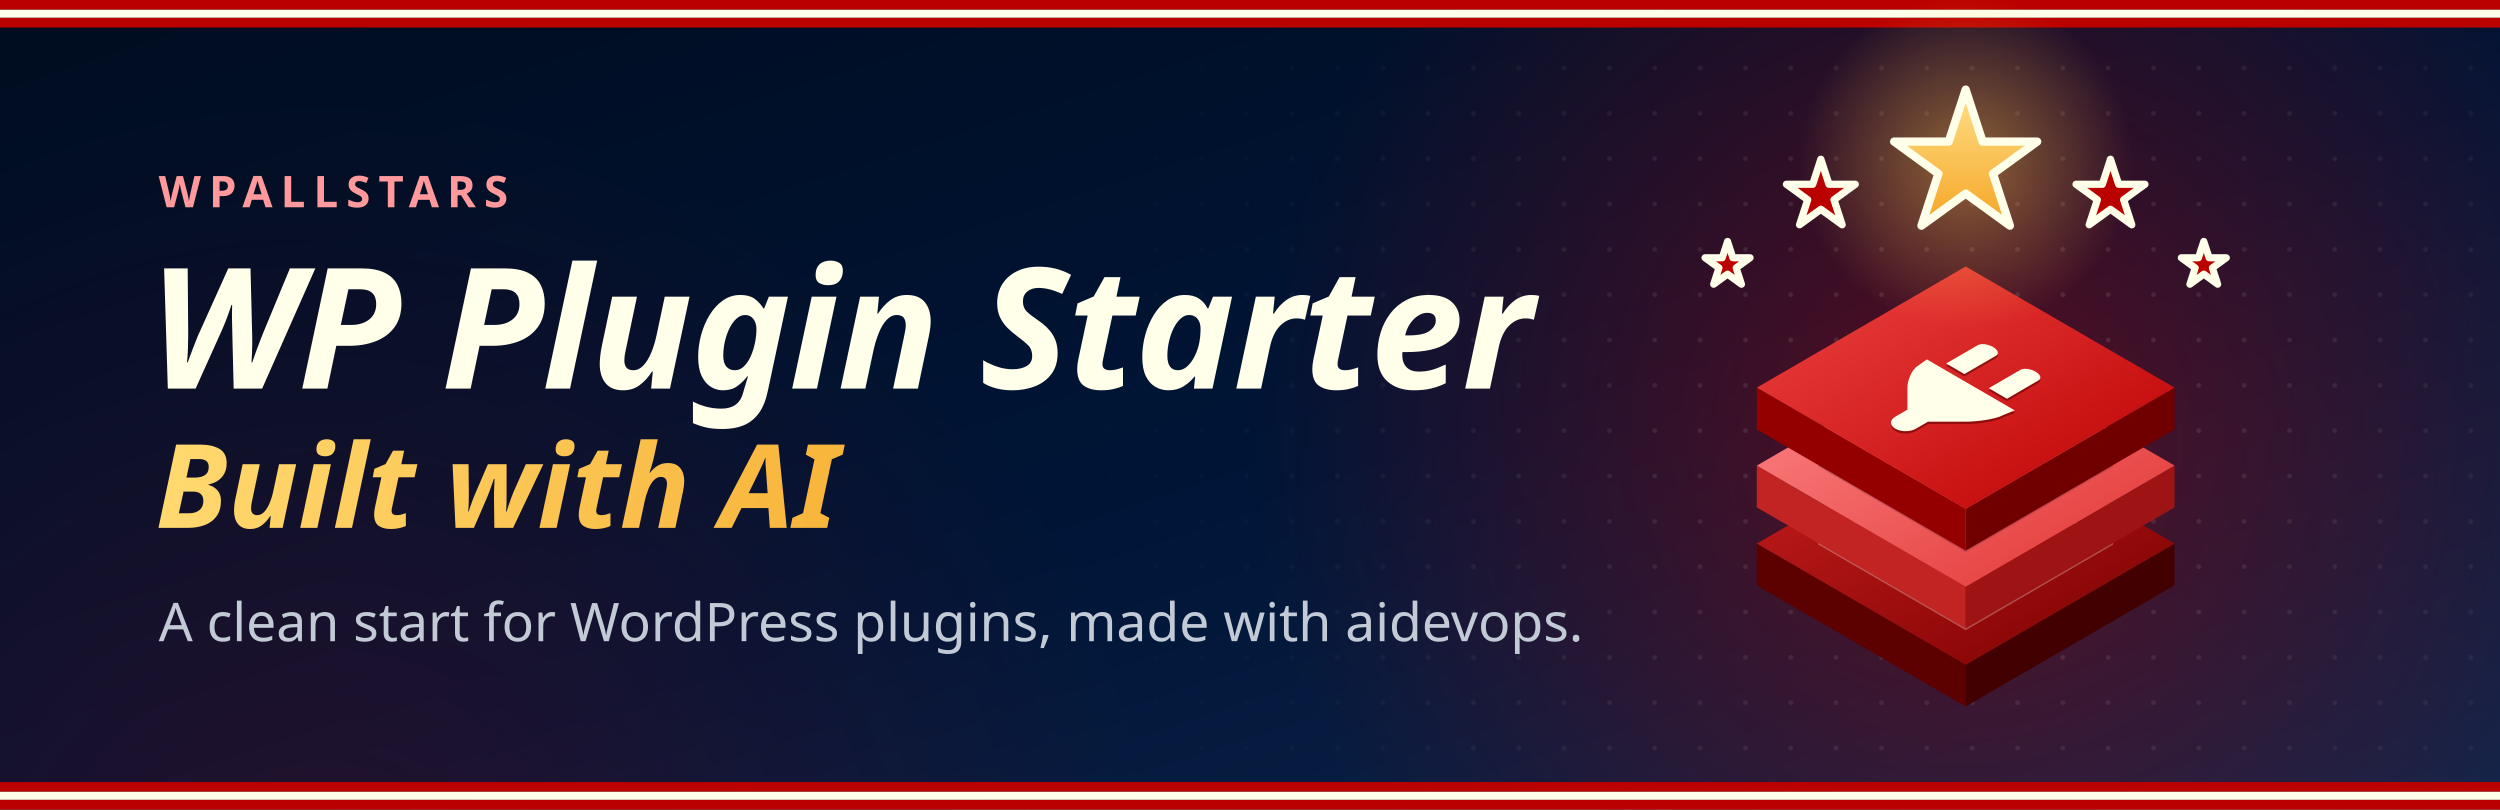
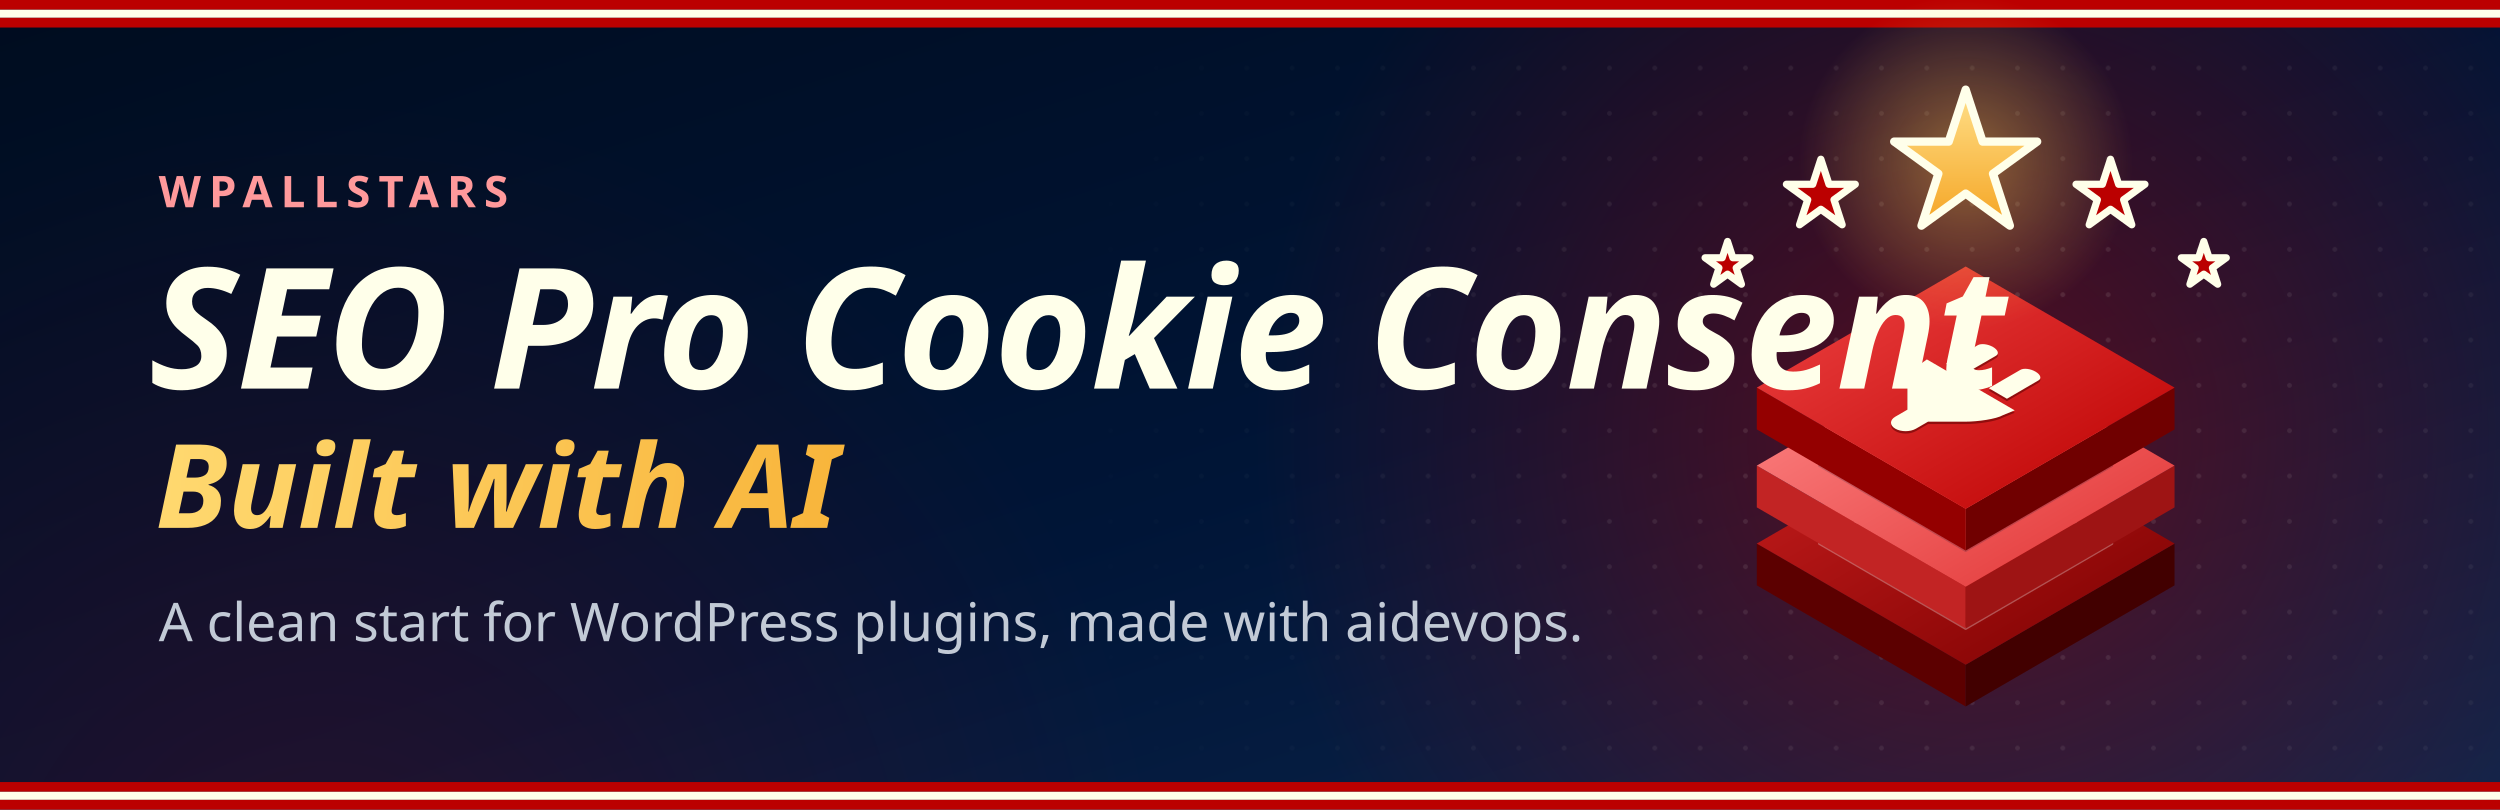
<svg xmlns="http://www.w3.org/2000/svg" xmlns:xlink="http://www.w3.org/1999/xlink" width="1544" height="500" viewBox="0 0 1544 500">
  <defs>
    <linearGradient id="bg" x1="0" y1="0" x2="1" y2="1">
      <stop offset="0" stop-color="#000c1f" />
      <stop offset="0.55" stop-color="#001537" />
      <stop offset="1" stop-color="#0d264d" />
    </linearGradient>
    <radialGradient id="glow-blue" cx="1214" cy="270" r="440" gradientUnits="userSpaceOnUse">
      <stop offset="0" stop-color="#bb0000" stop-opacity="0.45" />
      <stop offset="1" stop-color="#bb0000" stop-opacity="0" />
    </radialGradient>
    <radialGradient id="glow-red" cx="200" cy="580" r="520" gradientUnits="userSpaceOnUse">
      <stop offset="0" stop-color="#bb0000" stop-opacity="0.2" />
      <stop offset="1" stop-color="#bb0000" stop-opacity="0" />
    </radialGradient>
    <radialGradient id="glow-gold" cx="1214" cy="76" r="120" gradientUnits="userSpaceOnUse">
      <stop offset="0" stop-color="#ffc94d" stop-opacity="0.45" />
      <stop offset="1" stop-color="#ffc94d" stop-opacity="0" />
    </radialGradient>
    <radialGradient id="dots-fade" cx="1214" cy="260" r="560" gradientUnits="userSpaceOnUse">
      <stop offset="0" stop-color="#fff" stop-opacity="1" />
      <stop offset="1" stop-color="#fff" stop-opacity="0" />
    </radialGradient>
    <pattern id="dots" width="28" height="28" patternUnits="userSpaceOnUse">
      <circle cx="14" cy="14" r="1.5" fill="#ffffea" fill-opacity="0.12" />
    </pattern>
    <mask id="dots-mask">
      <rect width="1544" height="500" fill="url(#dots-fade)" />
    </mask>
    <linearGradient id="gold" x1="0" y1="0" x2="0" y2="1">
      <stop offset="0" stop-color="#ffe08a" />
      <stop offset="1" stop-color="#f5a524" />
    </linearGradient>
    <linearGradient id="gold-text" x1="96" y1="280" x2="700" y2="340" gradientUnits="userSpaceOnUse">
      <stop offset="0" stop-color="#ffd970" />
      <stop offset="1" stop-color="#f5a524" />
    </linearGradient>
    <linearGradient id="gold-text-details" x1="96" y1="224" x2="700" y2="284" gradientUnits="userSpaceOnUse">
      <stop offset="0" stop-color="#ffd970" />
      <stop offset="1" stop-color="#f5a524" />
    </linearGradient>
    <linearGradient id="top-red" x1="0" y1="0" x2="1" y2="1">
      <stop offset="0" stop-color="#ef4444" />
      <stop offset="1" stop-color="#bb0000" />
    </linearGradient>
    <linearGradient id="top-cream" x1="0" y1="0" x2="1" y2="1">
      <stop offset="0" stop-color="#ff8a8a" />
      <stop offset="1" stop-color="#e03131" />
    </linearGradient>
    <linearGradient id="top-blue" x1="0" y1="0" x2="1" y2="1">
      <stop offset="0" stop-color="#c81e1e" />
      <stop offset="1" stop-color="#7a0000" />
    </linearGradient>
    <polygon id="star" points="0,-1 0.225,-0.309 0.951,-0.309 0.363,0.118 0.588,0.809 0,0.382 -0.588,0.809 -0.363,0.118 -0.951,-0.309 -0.225,-0.309" />
  </defs>
  <rect width="1544" height="500" fill="url(#bg)" />
  <rect width="1544" height="500" fill="url(#glow-red)" />
  <rect width="1544" height="500" fill="url(#glow-blue)" />
  <rect width="1544" height="500" fill="url(#dots)" mask="url(#dots-mask)" />
  <g>
    <rect y="0" width="1544" height="6" fill="#bb0000" />
    <rect y="6" width="1544" height="5" fill="#ffffea" />
    <rect y="11" width="1544" height="6" fill="#bb0000" />
    <rect y="483" width="1544" height="6" fill="#bb0000" />
    <rect y="489" width="1544" height="5" fill="#ffffea" />
    <rect y="494" width="1544" height="6" fill="#bb0000" />
  </g>
  <g transform="translate(1214 248) scale(0.86) translate(-1214 -248)">
    <g stroke-linejoin="round">
      <g transform="translate(0 350)">
        <polygon points="1064,0 1214,87 1214,117 1064,30" fill="#5c0000" />
        <polygon points="1214,87 1364,0 1364,30 1214,117" fill="#420000" />
        <polygon points="1214,-87 1364,0 1214,87 1064,0" fill="url(#top-blue)" />
        <polygon points="1214,-61 1319,0 1214,61 1109,0" fill="none" stroke="#ffffff" stroke-opacity="0.3" stroke-width="2" />
      </g>
      <g transform="translate(0 294)">
        <polygon points="1064,0 1214,87 1214,117 1064,30" fill="#c22424" />
        <polygon points="1214,87 1364,0 1364,30 1214,117" fill="#9e1414" />
        <polygon points="1214,-87 1364,0 1214,87 1064,0" fill="url(#top-cream)" />
        <polygon points="1214,-61 1319,0 1214,61 1109,0" fill="none" stroke="#001537" stroke-opacity="0.18" stroke-width="2" />
      </g>
      <g transform="translate(0 238)">
        <polygon points="1064,0 1214,87 1214,117 1064,30" fill="#940000" />
        <polygon points="1214,87 1364,0 1364,30 1214,117" fill="#700000" />
        <polygon points="1214,-87 1364,0 1214,87 1064,0" fill="url(#top-red)" />
        <g transform="matrix(4.95 2.871 -4.95 2.871 1214 -57.42)">
          <path fill="#5c0000" fill-opacity="0.55" transform="translate(0.3 0.3) rotate(-45 10 10)" d="M13.11 4.36L9.87 7.6 8 5.73l3.24-3.24c.35-.34 1.05-.2 1.56.32.52.51.66 1.21.31 1.55zm-8 1.77l.91-1.12 9.01 9.01-1.19.84c-.71.71-2.63 1.16-3.82 1.16H6.14L4.9 17.26c-.59.59-1.54.59-2.12 0-.59-.58-.59-1.53 0-2.12l1.24-1.24v-3.88c0-1.13.4-3.19 1.09-3.89zm7.26 3.97l3.24-3.24c.34-.35 1.04-.21 1.55.31.52.51.66 1.21.31 1.55l-3.24 3.25z" />
          <path fill="#ffffea" transform="rotate(-45 10 10)" d="M13.11 4.36L9.87 7.6 8 5.73l3.24-3.24c.35-.34 1.05-.2 1.56.32.52.51.66 1.21.31 1.55zm-8 1.77l.91-1.12 9.01 9.01-1.19.84c-.71.71-2.63 1.16-3.82 1.16H6.14L4.9 17.26c-.59.59-1.54.59-2.12 0-.59-.58-.59-1.53 0-2.12l1.24-1.24v-3.88c0-1.13.4-3.19 1.09-3.89zm7.26 3.97l3.24-3.24c.34-.35 1.04-.21 1.55.31.52.51.66 1.21.31 1.55l-3.24 3.25z" />
        </g>
      </g>
    </g>
    <circle cx="1214" cy="76" r="120" fill="url(#glow-gold)" />
    <g stroke-linejoin="round">
      <g fill="#bb0000" stroke="#ffffea" stroke-width="5">
        <use xlink:href="#star" transform="translate(1043 150) scale(17)" stroke-width="0.3" />
        <use xlink:href="#star" transform="translate(1110 100) scale(26)" stroke-width="0.2" />
        <use xlink:href="#star" transform="translate(1318 100) scale(26)" stroke-width="0.2" />
        <use xlink:href="#star" transform="translate(1385 150) scale(17)" stroke-width="0.3" />
      </g>
      <use xlink:href="#star" transform="translate(1214 78) scale(54)" fill="url(#gold)" stroke="#ffffea" stroke-width="0.11" />
    </g>
  </g>
  <g id="words" font-family="Zilla Slab" text-rendering="geometricPrecision">
    <text x="98" y="128" font-size="27" font-weight="600" letter-spacing="5" fill="#ff999b">WPALLSTARS</text>
-     <text x="92" y="240" font-size="104" font-weight="700" font-style="italic" letter-spacing="-1" fill="#ffffea">WP Plugin Starter</text>
+     <text x="92" y="240" font-size="104" font-weight="700" font-style="italic" letter-spacing="-1" fill="#ffffea">SEO Pro Cookie Consent</text>
    <text x="96" y="326" font-size="72" font-weight="700" font-style="italic" fill="url(#gold-text)">Built with AI</text>
    <text x="98" y="396" font-size="33" font-weight="500" fill="#c2cad6">A clean start for WordPress plugins, made with aidevops.</text>
  </g>
  <g id="words-details" display="none" font-family="Zilla Slab" text-rendering="geometricPrecision">
    <text x="98" y="86" font-size="27" font-weight="600" letter-spacing="5" fill="#ff999b">WPALLSTARS</text>
-     <text x="92" y="190" font-size="104" font-weight="700" font-style="italic" letter-spacing="-1" fill="#ffffea">WP Plugin Starter</text>
+     <text x="92" y="190" font-size="104" font-weight="700" font-style="italic" letter-spacing="-1" fill="#ffffea">SEO Pro Cookie Consent</text>
    <text x="96" y="270" font-size="72" font-weight="700" font-style="italic" fill="url(#gold-text-details)">Built with AI</text>
    <text x="98" y="324" font-size="33" font-weight="500" fill="#c2cad6">A clean start for WordPress plugins, made with aidevops.</text>
  </g>
</svg>
